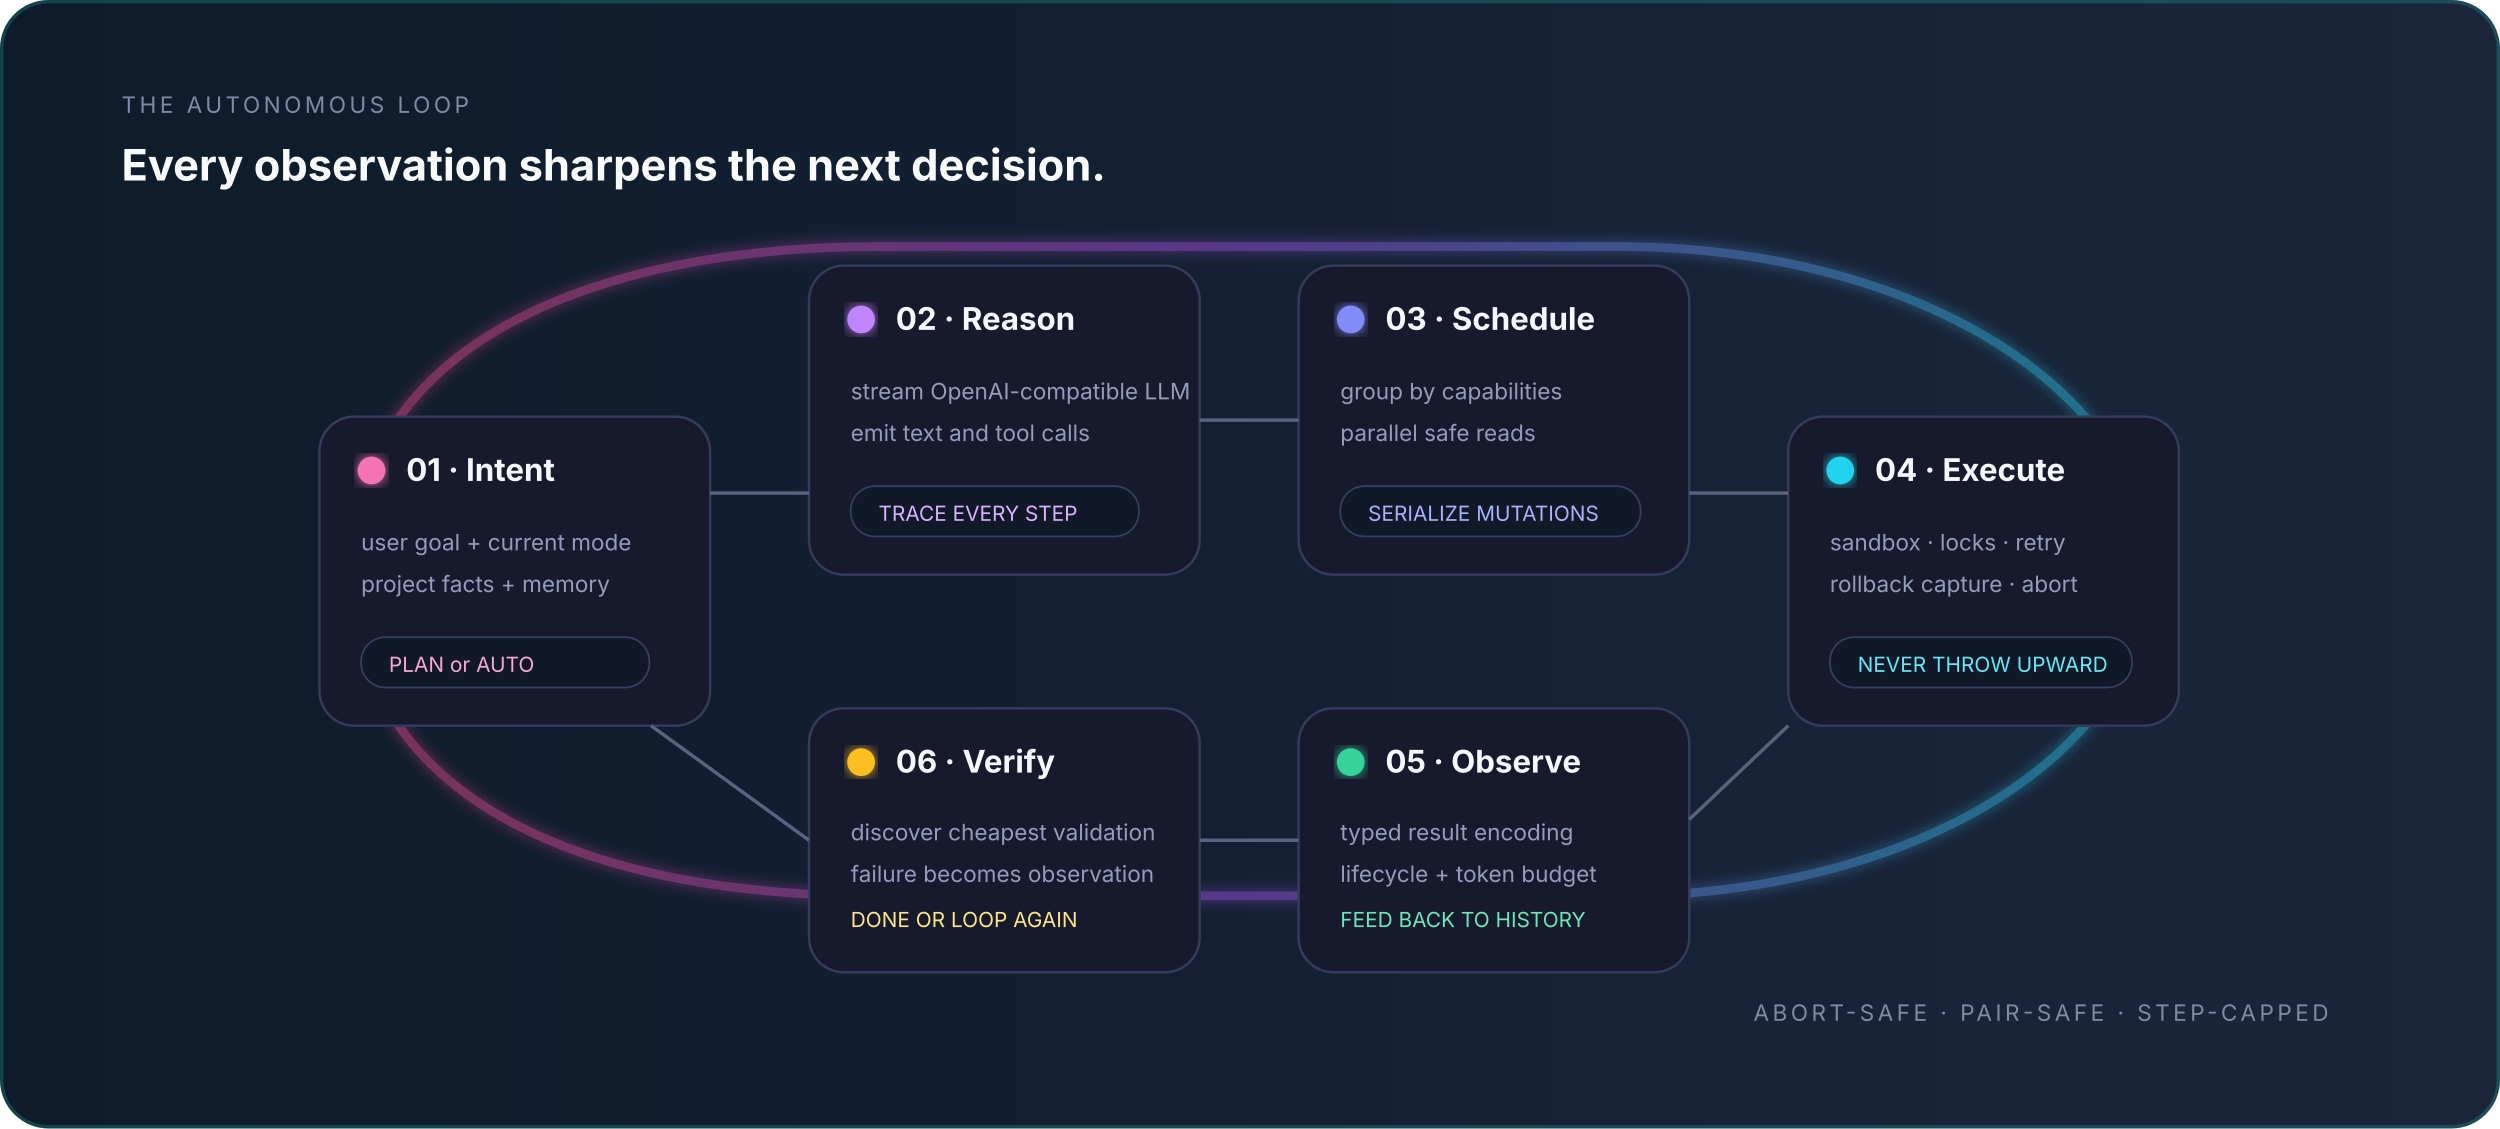
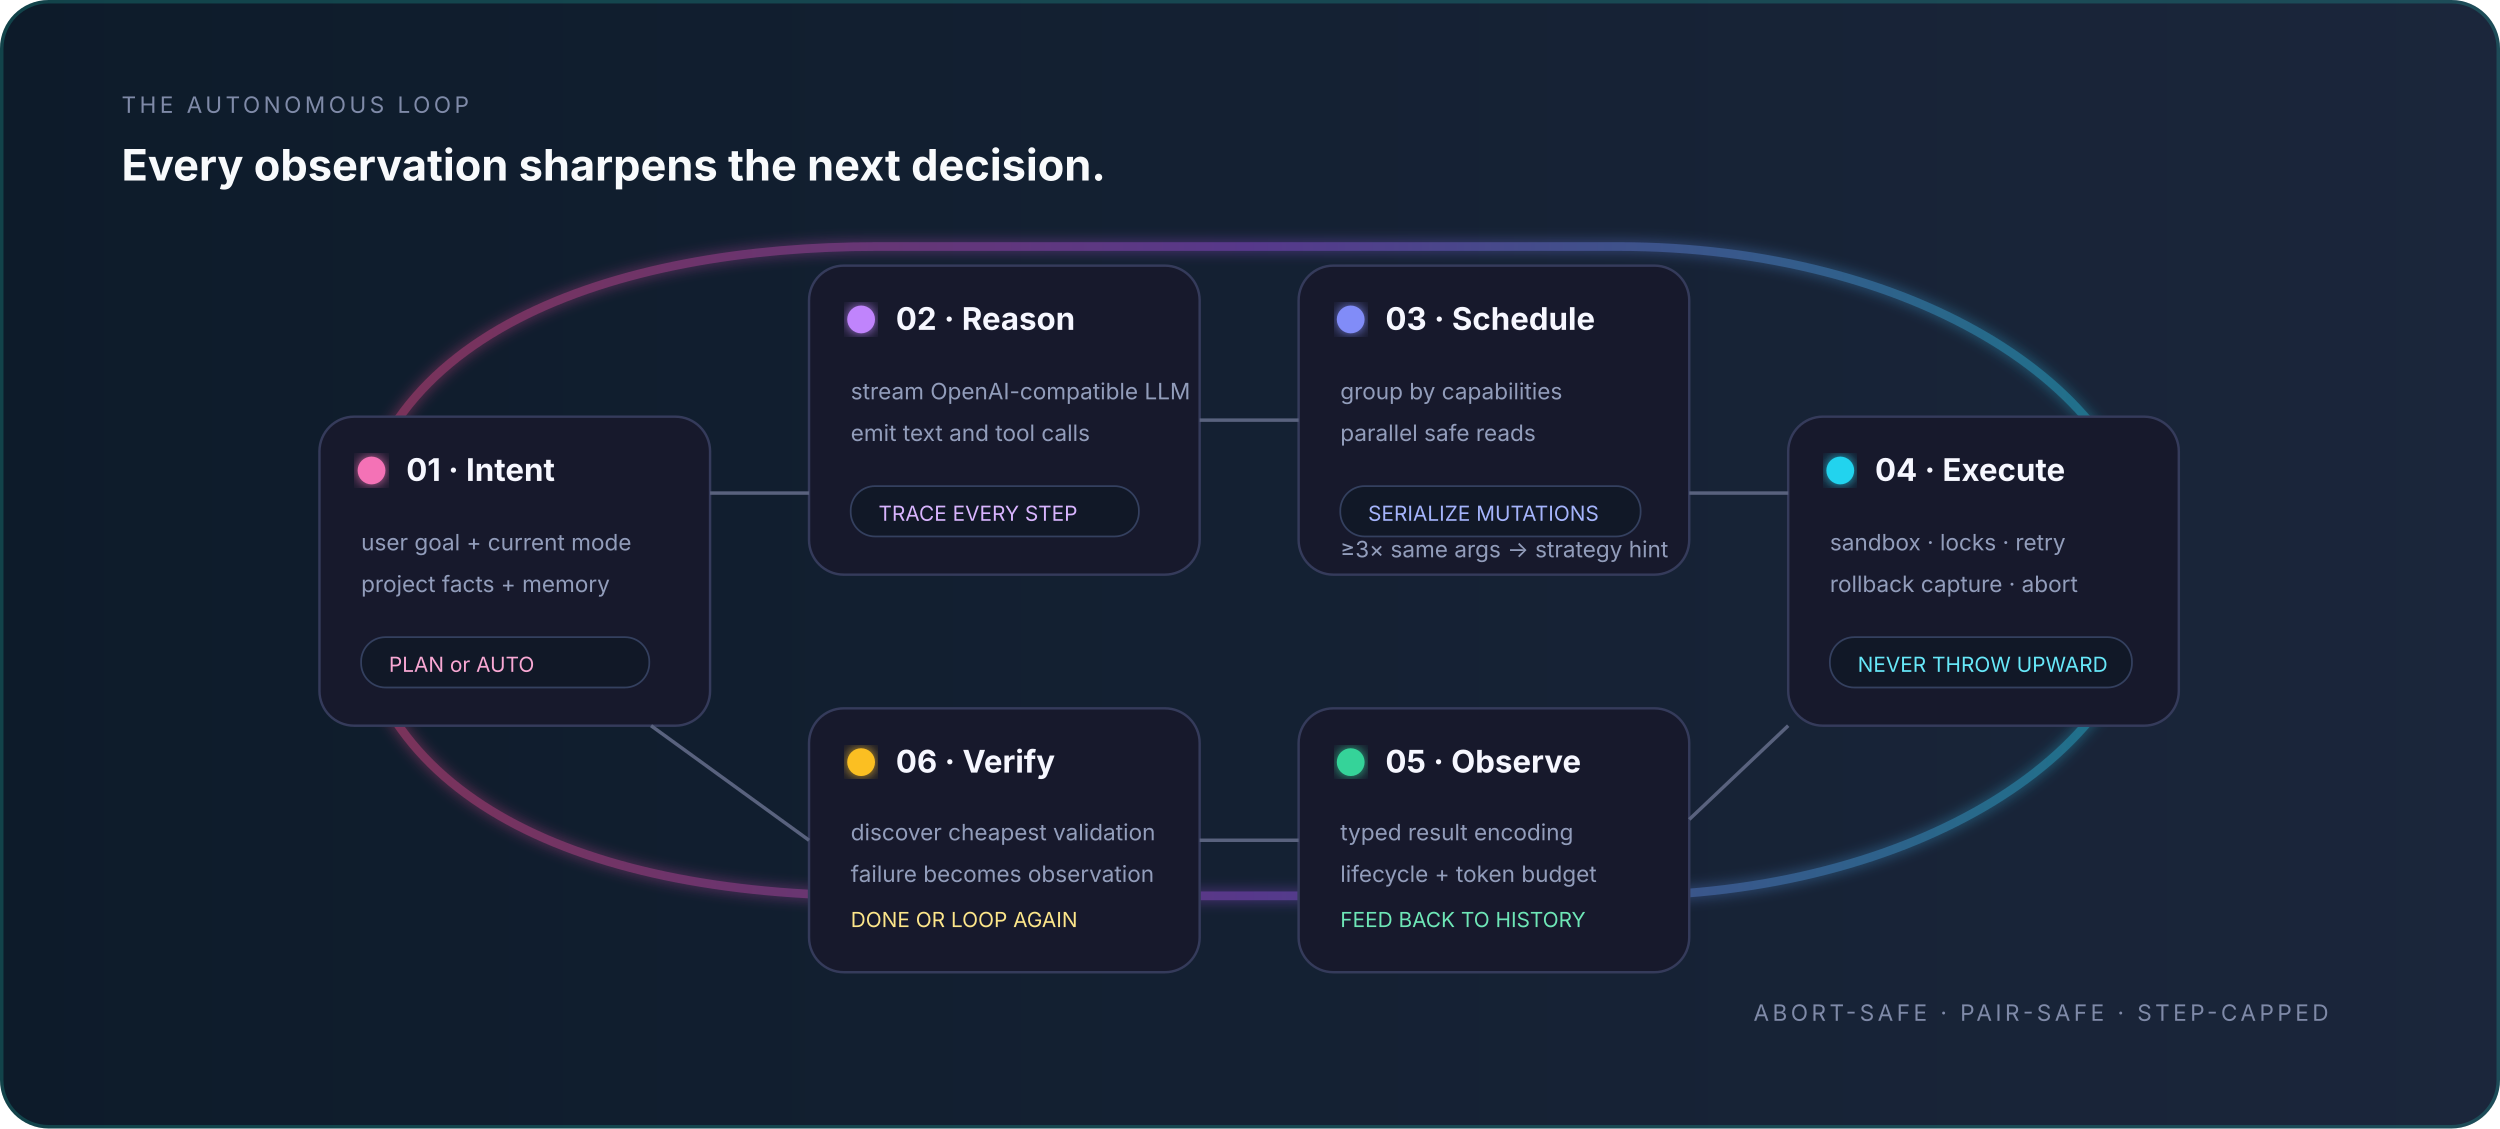
<svg xmlns="http://www.w3.org/2000/svg" width="1440" height="650" viewBox="0 0 1440 650" role="img" aria-labelledby="title desc">
  <defs>
    <linearGradient id="bg" x2="1">
      <stop stop-color="#0d1b2a" />
      <stop offset="1" stop-color="#1b263b" />
    </linearGradient>
    <linearGradient id="g" x2="1">
      <stop stop-color="#ff4d8d" />
      <stop offset=".5" stop-color="#a855f7" />
      <stop offset="1" stop-color="#22d3ee" />
    </linearGradient>
    <filter id="glow">
      <feGaussianBlur stdDeviation="4" result="b" />
      <feMerge>
        <feMergeNode in="b" />
        <feMergeNode in="SourceGraphic" />
      </feMerge>
    </filter>
    <style>text{font-family:Inter,Segoe UI,Arial,sans-serif}.k{fill:#7f8aa8;font-size:13px;letter-spacing:2px}.h{fill:#f8fafc;font-size:25px;font-weight:700}.n{fill:#17192c;stroke:#353b5b;stroke-width:1.4}.t{fill:#f6f7ff;font-size:18px;font-weight:650}.s{fill:#929dbb;font-size:13px}.w{fill:none;stroke:#59627e;stroke-width:2}.chip{fill:#111827;stroke:#34405f}</style>
  </defs>
  <rect width="1440" height="650" rx="28" fill="url(#bg)" />
  <rect x="1" y="1" width="1438" height="648" rx="27" fill="none" stroke="#2afadf" stroke-opacity="0.18" stroke-width="2" />
  <text x="70" y="65" class="k">THE AUTONOMOUS LOOP</text>
  <text x="70" y="104" class="h">Every observation sharpens the next decision.</text>
  <path d="M203 329C203 191 356 142 505 142h427c170 0 305 83 305 187s-135 187-305 187H505c-177 0-302-61-302-187z" fill="none" stroke="url(#g)" stroke-width="5" opacity=".45" filter="url(#glow)" />
  <g transform="translate(184 240)">
    <rect class="n" width="225" height="178" rx="20" />
    <circle cx="30" cy="31" r="8" fill="#f472b6" filter="url(#glow)" />
    <text x="50" y="37" class="t">01 · Intent</text>
    <text x="24" y="77" class="s">user goal + current mode</text>
    <text x="24" y="101" class="s">project facts + memory</text>
    <rect x="24" y="127" width="166" height="29" rx="14" class="chip" />
    <text x="40" y="147" fill="#f9a8d4" font-size="12">PLAN or AUTO</text>
  </g>
  <g transform="translate(466 153)">
    <rect class="n" width="225" height="178" rx="20" />
    <circle cx="30" cy="31" r="8" fill="#c084fc" filter="url(#glow)" />
    <text x="50" y="37" class="t">02 · Reason</text>
    <text x="24" y="77" class="s">stream OpenAI-compatible LLM</text>
    <text x="24" y="101" class="s">emit text and tool calls</text>
    <rect x="24" y="127" width="166" height="29" rx="14" class="chip" />
    <text x="40" y="147" fill="#d8b4fe" font-size="12">TRACE EVERY STEP</text>
  </g>
  <g transform="translate(748 153)">
    <rect class="n" width="225" height="178" rx="20" />
    <circle cx="30" cy="31" r="8" fill="#818cf8" filter="url(#glow)" />
    <text x="50" y="37" class="t">03 · Schedule</text>
    <text x="24" y="77" class="s">group by capabilities</text>
    <text x="24" y="101" class="s">parallel safe reads</text>
    <rect x="24" y="127" width="173" height="29" rx="14" class="chip" />
    <text x="40" y="147" fill="#a5b4fc" font-size="12">SERIALIZE MUTATIONS</text>
+     <text x="24" y="168" class="s">≥3× same args → strategy hint</text>
  </g>
  <g transform="translate(1030 240)">
    <rect class="n" width="225" height="178" rx="20" />
    <circle cx="30" cy="31" r="8" fill="#22d3ee" filter="url(#glow)" />
    <text x="50" y="37" class="t">04 · Execute</text>
    <text x="24" y="77" class="s">sandbox · locks · retry</text>
    <text x="24" y="101" class="s">rollback capture · abort</text>
    <rect x="24" y="127" width="174" height="29" rx="14" class="chip" />
    <text x="40" y="147" fill="#67e8f9" font-size="12">NEVER THROW UPWARD</text>
  </g>
  <g transform="translate(748 408)">
    <rect class="n" width="225" height="152" rx="20" />
    <circle cx="30" cy="31" r="8" fill="#34d399" filter="url(#glow)" />
    <text x="50" y="37" class="t">05 · Observe</text>
    <text x="24" y="76" class="s">typed result encoding</text>
    <text x="24" y="100" class="s">lifecycle + token budget</text>
    <text x="24" y="126" fill="#6ee7b7" font-size="12">FEED BACK TO HISTORY</text>
  </g>
  <g transform="translate(466 408)">
    <rect class="n" width="225" height="152" rx="20" />
    <circle cx="30" cy="31" r="8" fill="#fbbf24" filter="url(#glow)" />
    <text x="50" y="37" class="t">06 · Verify</text>
    <text x="24" y="76" class="s">discover cheapest validation</text>
    <text x="24" y="100" class="s">failure becomes observation</text>
    <text x="24" y="126" fill="#fde68a" font-size="12">DONE OR LOOP AGAIN</text>
  </g>
  <path d="M409 284h57M691 242h57M973 284h57M1030 418l-57 54M748 484h-57M466 484l-91-66" class="w" />
  <text x="1010" y="588" class="k">ABORT-SAFE · PAIR-SAFE · STEP-CAPPED</text>
</svg>
